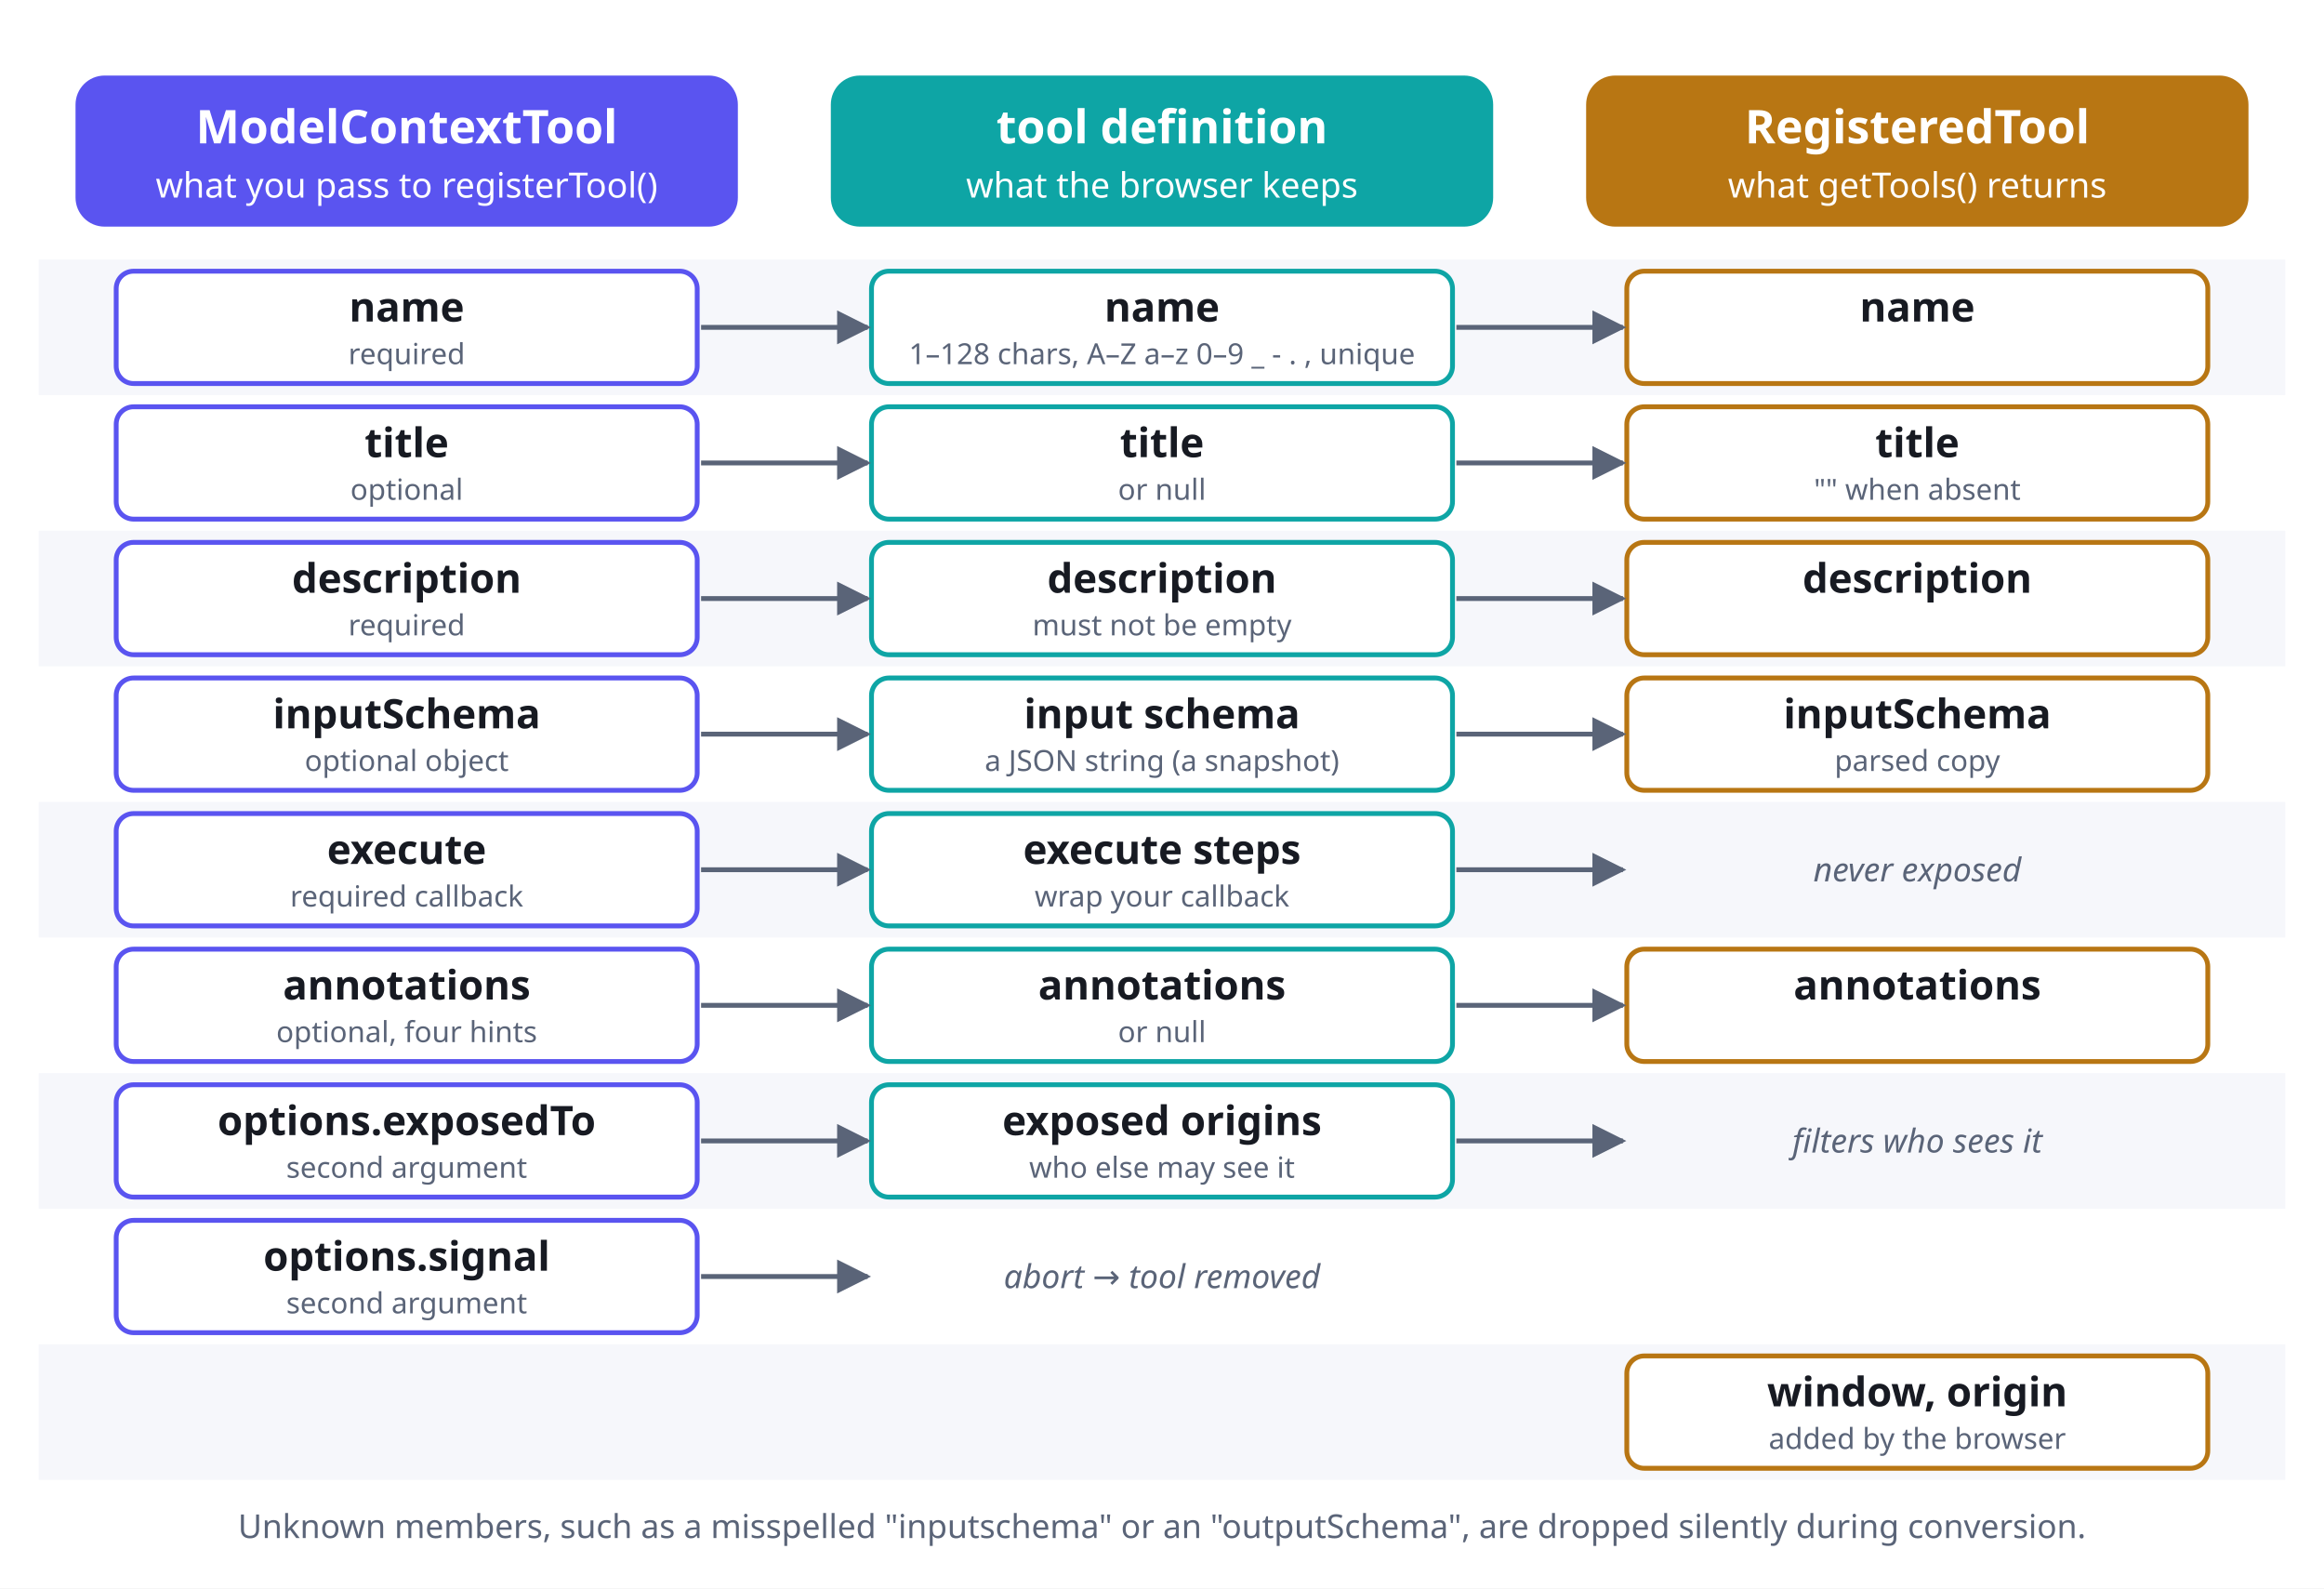
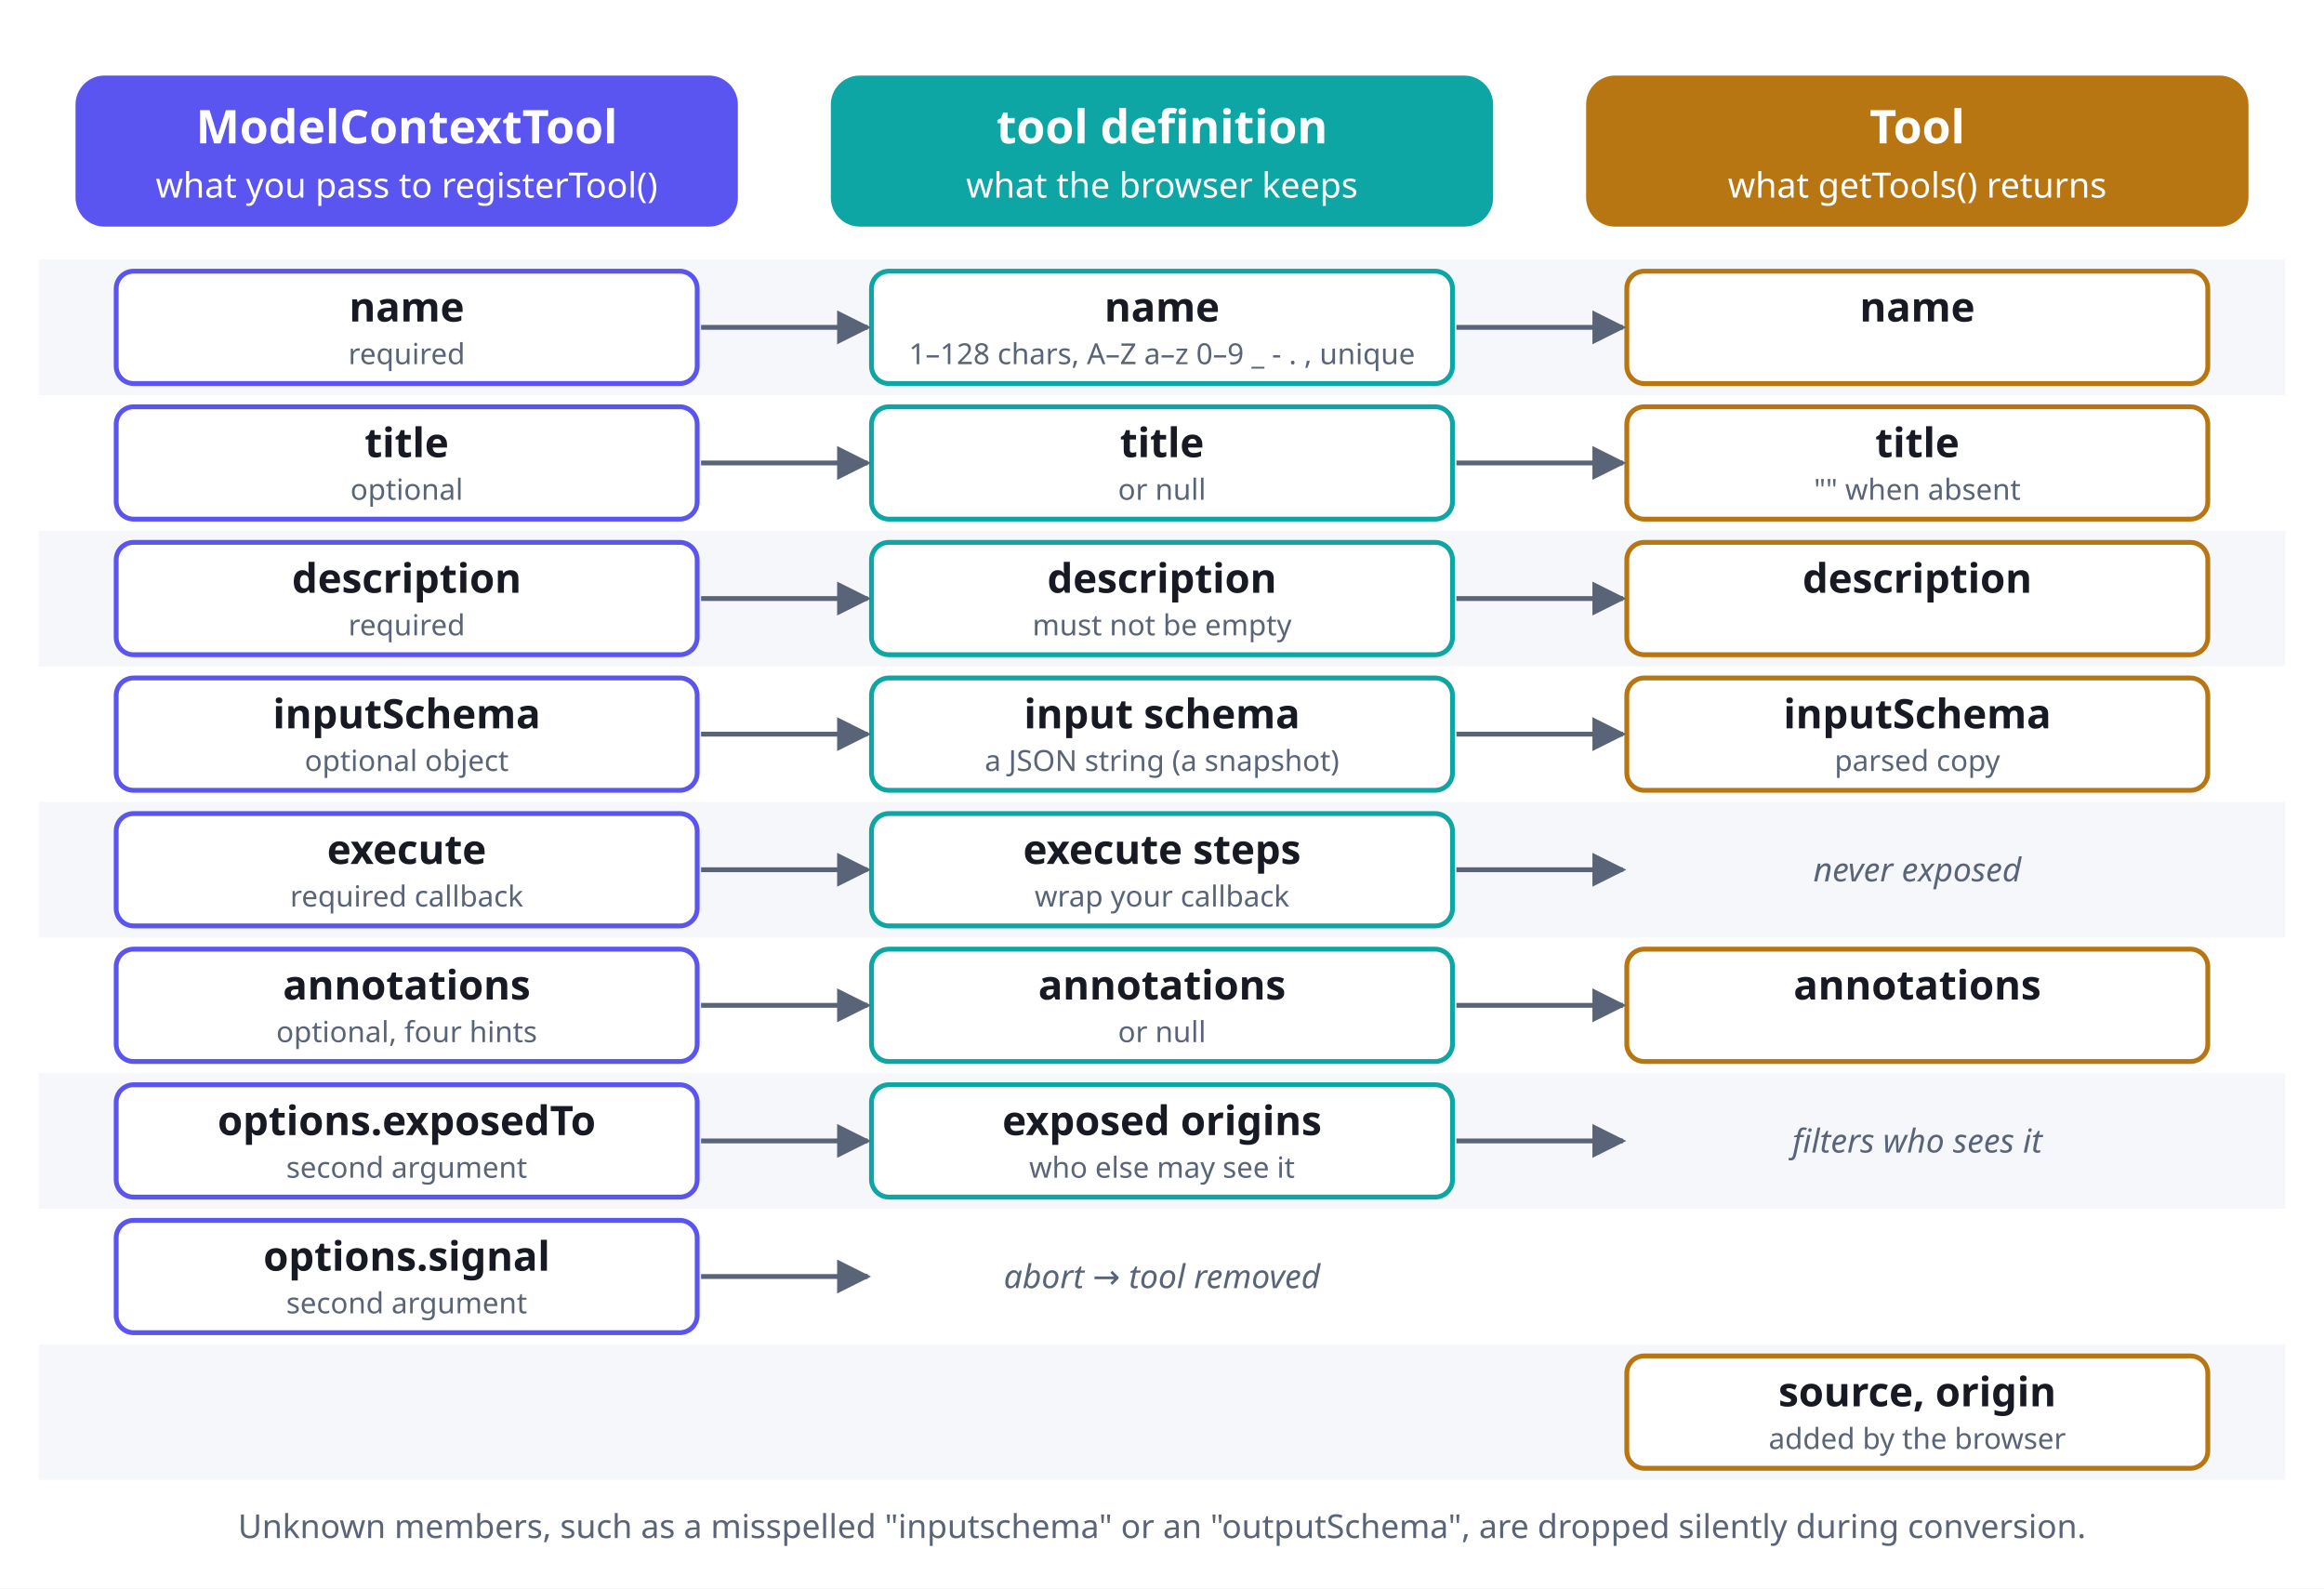
<svg xmlns="http://www.w3.org/2000/svg" width="1200" height="820" viewBox="0 0 1200 820">
  <defs>
    <marker id="ah" viewBox="0 0 10 10" refX="9" refY="5" markerWidth="7" markerHeight="7" orient="auto-start-reverse">
      <path d="M0,0 L10,5 L0,10 z" fill="#5A6478" />
    </marker>
  </defs>
  <rect width="1200" height="820" fill="#FFFFFF" />
  <rect x="40" y="40" width="340" height="76" rx="14" fill="#5A54F0" stroke="#5A54F0" stroke-width="2" />
  <text x="210.0" y="74" font-family="IBM Plex Mono" font-size="24" font-weight="600" fill="#FFFFFF" text-anchor="middle">ModelContextTool</text>
  <text x="210.0" y="102" font-family="Literata" font-size="18" font-weight="400" fill="#FFFFFF" text-anchor="middle">what you pass to registerTool()</text>
  <rect x="430" y="40" width="340" height="76" rx="14" fill="#0EA5A5" stroke="#0EA5A5" stroke-width="2" />
  <text x="600.0" y="74" font-family="IBM Plex Mono" font-size="24" font-weight="600" fill="#FFFFFF" text-anchor="middle">tool definition</text>
  <text x="600.0" y="102" font-family="Literata" font-size="18" font-weight="400" fill="#FFFFFF" text-anchor="middle">what the browser keeps</text>
  <rect x="820" y="40" width="340" height="76" rx="14" fill="#B87613" stroke="#B87613" stroke-width="2" />
-   <text x="990.0" y="74" font-family="IBM Plex Mono" font-size="24" font-weight="600" fill="#FFFFFF" text-anchor="middle">RegisteredTool</text>
+   <text x="990.0" y="74" font-family="IBM Plex Mono" font-size="24" font-weight="600" fill="#FFFFFF" text-anchor="middle">Tool</text>
  <text x="990.0" y="102" font-family="Literata" font-size="18" font-weight="400" fill="#FFFFFF" text-anchor="middle">what getTools() returns</text>
  <rect x="20" y="134" width="1160" height="70" fill="#F6F7FB" />
  <rect x="60" y="140" width="300" height="58" rx="9" fill="#FFFFFF" stroke="#5A54F0" stroke-width="2.5" />
  <text x="210.0" y="166" font-family="IBM Plex Mono" font-size="21" font-weight="600" fill="#171A22" text-anchor="middle">name</text>
  <text x="210.0" y="188" font-family="Literata" font-size="15" font-weight="400" fill="#5A6478" text-anchor="middle">required</text>
  <rect x="450" y="140" width="300" height="58" rx="9" fill="#FFFFFF" stroke="#0EA5A5" stroke-width="2.5" />
  <text x="600.0" y="166" font-family="IBM Plex Mono" font-size="21" font-weight="600" fill="#171A22" text-anchor="middle">name</text>
  <text x="600.0" y="188" font-family="Literata" font-size="15" font-weight="400" fill="#5A6478" text-anchor="middle">1–128 chars, A–Z a–z 0–9 _ - . , unique</text>
  <rect x="840" y="140" width="300" height="58" rx="9" fill="#FFFFFF" stroke="#B87613" stroke-width="2.5" />
  <text x="990.0" y="166" font-family="IBM Plex Mono" font-size="21" font-weight="600" fill="#171A22" text-anchor="middle">name</text>
  <line x1="362" y1="169.0" x2="448" y2="169.0" stroke="#5A6478" stroke-width="2.5" marker-end="url(#ah)" />
  <line x1="752" y1="169.0" x2="838" y2="169.0" stroke="#5A6478" stroke-width="2.5" marker-end="url(#ah)" />
  <rect x="60" y="210" width="300" height="58" rx="9" fill="#FFFFFF" stroke="#5A54F0" stroke-width="2.5" />
  <text x="210.0" y="236" font-family="IBM Plex Mono" font-size="21" font-weight="600" fill="#171A22" text-anchor="middle">title</text>
  <text x="210.0" y="258" font-family="Literata" font-size="15" font-weight="400" fill="#5A6478" text-anchor="middle">optional</text>
  <rect x="450" y="210" width="300" height="58" rx="9" fill="#FFFFFF" stroke="#0EA5A5" stroke-width="2.5" />
  <text x="600.0" y="236" font-family="IBM Plex Mono" font-size="21" font-weight="600" fill="#171A22" text-anchor="middle">title</text>
  <text x="600.0" y="258" font-family="Literata" font-size="15" font-weight="400" fill="#5A6478" text-anchor="middle">or null</text>
  <rect x="840" y="210" width="300" height="58" rx="9" fill="#FFFFFF" stroke="#B87613" stroke-width="2.5" />
  <text x="990.0" y="236" font-family="IBM Plex Mono" font-size="21" font-weight="600" fill="#171A22" text-anchor="middle">title</text>
  <text x="990.0" y="258" font-family="Literata" font-size="15" font-weight="400" fill="#5A6478" text-anchor="middle">"" when absent</text>
  <line x1="362" y1="239.0" x2="448" y2="239.0" stroke="#5A6478" stroke-width="2.5" marker-end="url(#ah)" />
  <line x1="752" y1="239.0" x2="838" y2="239.0" stroke="#5A6478" stroke-width="2.5" marker-end="url(#ah)" />
  <rect x="20" y="274" width="1160" height="70" fill="#F6F7FB" />
  <rect x="60" y="280" width="300" height="58" rx="9" fill="#FFFFFF" stroke="#5A54F0" stroke-width="2.5" />
  <text x="210.0" y="306" font-family="IBM Plex Mono" font-size="21" font-weight="600" fill="#171A22" text-anchor="middle">description</text>
  <text x="210.0" y="328" font-family="Literata" font-size="15" font-weight="400" fill="#5A6478" text-anchor="middle">required</text>
  <rect x="450" y="280" width="300" height="58" rx="9" fill="#FFFFFF" stroke="#0EA5A5" stroke-width="2.5" />
  <text x="600.0" y="306" font-family="IBM Plex Mono" font-size="21" font-weight="600" fill="#171A22" text-anchor="middle">description</text>
  <text x="600.0" y="328" font-family="Literata" font-size="15" font-weight="400" fill="#5A6478" text-anchor="middle">must not be empty</text>
  <rect x="840" y="280" width="300" height="58" rx="9" fill="#FFFFFF" stroke="#B87613" stroke-width="2.5" />
  <text x="990.0" y="306" font-family="IBM Plex Mono" font-size="21" font-weight="600" fill="#171A22" text-anchor="middle">description</text>
  <line x1="362" y1="309.0" x2="448" y2="309.0" stroke="#5A6478" stroke-width="2.5" marker-end="url(#ah)" />
  <line x1="752" y1="309.0" x2="838" y2="309.0" stroke="#5A6478" stroke-width="2.5" marker-end="url(#ah)" />
  <rect x="60" y="350" width="300" height="58" rx="9" fill="#FFFFFF" stroke="#5A54F0" stroke-width="2.5" />
  <text x="210.0" y="376" font-family="IBM Plex Mono" font-size="21" font-weight="600" fill="#171A22" text-anchor="middle">inputSchema</text>
  <text x="210.0" y="398" font-family="Literata" font-size="15" font-weight="400" fill="#5A6478" text-anchor="middle">optional object</text>
  <rect x="450" y="350" width="300" height="58" rx="9" fill="#FFFFFF" stroke="#0EA5A5" stroke-width="2.5" />
  <text x="600.0" y="376" font-family="IBM Plex Mono" font-size="21" font-weight="600" fill="#171A22" text-anchor="middle">input schema</text>
  <text x="600.0" y="398" font-family="Literata" font-size="15" font-weight="400" fill="#5A6478" text-anchor="middle">a JSON string (a snapshot)</text>
  <rect x="840" y="350" width="300" height="58" rx="9" fill="#FFFFFF" stroke="#B87613" stroke-width="2.5" />
  <text x="990.0" y="376" font-family="IBM Plex Mono" font-size="21" font-weight="600" fill="#171A22" text-anchor="middle">inputSchema</text>
  <text x="990.0" y="398" font-family="Literata" font-size="15" font-weight="400" fill="#5A6478" text-anchor="middle">parsed copy</text>
  <line x1="362" y1="379.0" x2="448" y2="379.0" stroke="#5A6478" stroke-width="2.5" marker-end="url(#ah)" />
  <line x1="752" y1="379.0" x2="838" y2="379.0" stroke="#5A6478" stroke-width="2.5" marker-end="url(#ah)" />
  <rect x="20" y="414" width="1160" height="70" fill="#F6F7FB" />
  <rect x="60" y="420" width="300" height="58" rx="9" fill="#FFFFFF" stroke="#5A54F0" stroke-width="2.5" />
  <text x="210.0" y="446" font-family="IBM Plex Mono" font-size="21" font-weight="600" fill="#171A22" text-anchor="middle">execute</text>
  <text x="210.0" y="468" font-family="Literata" font-size="15" font-weight="400" fill="#5A6478" text-anchor="middle">required callback</text>
  <rect x="450" y="420" width="300" height="58" rx="9" fill="#FFFFFF" stroke="#0EA5A5" stroke-width="2.5" />
  <text x="600.0" y="446" font-family="IBM Plex Mono" font-size="21" font-weight="600" fill="#171A22" text-anchor="middle">execute steps</text>
  <text x="600.0" y="468" font-family="Literata" font-size="15" font-weight="400" fill="#5A6478" text-anchor="middle">wrap your callback</text>
  <text x="990.0" y="455.0" font-family="Literata" font-size="17" font-weight="400" fill="#5A6478" text-anchor="middle" font-style="italic">never exposed</text>
  <line x1="362" y1="449.0" x2="448" y2="449.0" stroke="#5A6478" stroke-width="2.5" marker-end="url(#ah)" />
  <line x1="752" y1="449.0" x2="838" y2="449.0" stroke="#5A6478" stroke-width="2.5" marker-end="url(#ah)" />
  <rect x="60" y="490" width="300" height="58" rx="9" fill="#FFFFFF" stroke="#5A54F0" stroke-width="2.5" />
  <text x="210.0" y="516" font-family="IBM Plex Mono" font-size="21" font-weight="600" fill="#171A22" text-anchor="middle">annotations</text>
  <text x="210.0" y="538" font-family="Literata" font-size="15" font-weight="400" fill="#5A6478" text-anchor="middle">optional, four hints</text>
  <rect x="450" y="490" width="300" height="58" rx="9" fill="#FFFFFF" stroke="#0EA5A5" stroke-width="2.5" />
  <text x="600.0" y="516" font-family="IBM Plex Mono" font-size="21" font-weight="600" fill="#171A22" text-anchor="middle">annotations</text>
  <text x="600.0" y="538" font-family="Literata" font-size="15" font-weight="400" fill="#5A6478" text-anchor="middle">or null</text>
  <rect x="840" y="490" width="300" height="58" rx="9" fill="#FFFFFF" stroke="#B87613" stroke-width="2.5" />
  <text x="990.0" y="516" font-family="IBM Plex Mono" font-size="21" font-weight="600" fill="#171A22" text-anchor="middle">annotations</text>
  <line x1="362" y1="519.0" x2="448" y2="519.0" stroke="#5A6478" stroke-width="2.5" marker-end="url(#ah)" />
  <line x1="752" y1="519.0" x2="838" y2="519.0" stroke="#5A6478" stroke-width="2.5" marker-end="url(#ah)" />
  <rect x="20" y="554" width="1160" height="70" fill="#F6F7FB" />
  <rect x="60" y="560" width="300" height="58" rx="9" fill="#FFFFFF" stroke="#5A54F0" stroke-width="2.5" />
  <text x="210.0" y="586" font-family="IBM Plex Mono" font-size="21" font-weight="600" fill="#171A22" text-anchor="middle">options.exposedTo</text>
  <text x="210.0" y="608" font-family="Literata" font-size="15" font-weight="400" fill="#5A6478" text-anchor="middle">second argument</text>
  <rect x="450" y="560" width="300" height="58" rx="9" fill="#FFFFFF" stroke="#0EA5A5" stroke-width="2.5" />
  <text x="600.0" y="586" font-family="IBM Plex Mono" font-size="21" font-weight="600" fill="#171A22" text-anchor="middle">exposed origins</text>
  <text x="600.0" y="608" font-family="Literata" font-size="15" font-weight="400" fill="#5A6478" text-anchor="middle">who else may see it</text>
  <text x="990.0" y="595.0" font-family="Literata" font-size="17" font-weight="400" fill="#5A6478" text-anchor="middle" font-style="italic">filters who sees it</text>
  <line x1="362" y1="589.0" x2="448" y2="589.0" stroke="#5A6478" stroke-width="2.5" marker-end="url(#ah)" />
  <line x1="752" y1="589.0" x2="838" y2="589.0" stroke="#5A6478" stroke-width="2.5" marker-end="url(#ah)" />
  <rect x="60" y="630" width="300" height="58" rx="9" fill="#FFFFFF" stroke="#5A54F0" stroke-width="2.5" />
  <text x="210.0" y="656" font-family="IBM Plex Mono" font-size="21" font-weight="600" fill="#171A22" text-anchor="middle">options.signal</text>
  <text x="210.0" y="678" font-family="Literata" font-size="15" font-weight="400" fill="#5A6478" text-anchor="middle">second argument</text>
  <text x="600.0" y="665.0" font-family="Literata" font-size="17" font-weight="400" fill="#5A6478" text-anchor="middle" font-style="italic">abort → tool removed</text>
  <line x1="362" y1="659.0" x2="448" y2="659.0" stroke="#5A6478" stroke-width="2.5" marker-end="url(#ah)" />
  <rect x="20" y="694" width="1160" height="70" fill="#F6F7FB" />
  <rect x="840" y="700" width="300" height="58" rx="9" fill="#FFFFFF" stroke="#B87613" stroke-width="2.5" />
-   <text x="990.0" y="726" font-family="IBM Plex Mono" font-size="21" font-weight="600" fill="#171A22" text-anchor="middle">window, origin</text>
+   <text x="990.0" y="726" font-family="IBM Plex Mono" font-size="21" font-weight="600" fill="#171A22" text-anchor="middle">source, origin</text>
  <text x="990.0" y="748" font-family="Literata" font-size="15" font-weight="400" fill="#5A6478" text-anchor="middle">added by the browser</text>
  <text x="600" y="794" font-family="Literata" font-size="17" font-weight="400" fill="#5A6478" text-anchor="middle">Unknown members, such as a misspelled "inputschema" or an "outputSchema", are dropped silently during conversion.</text>
</svg>
